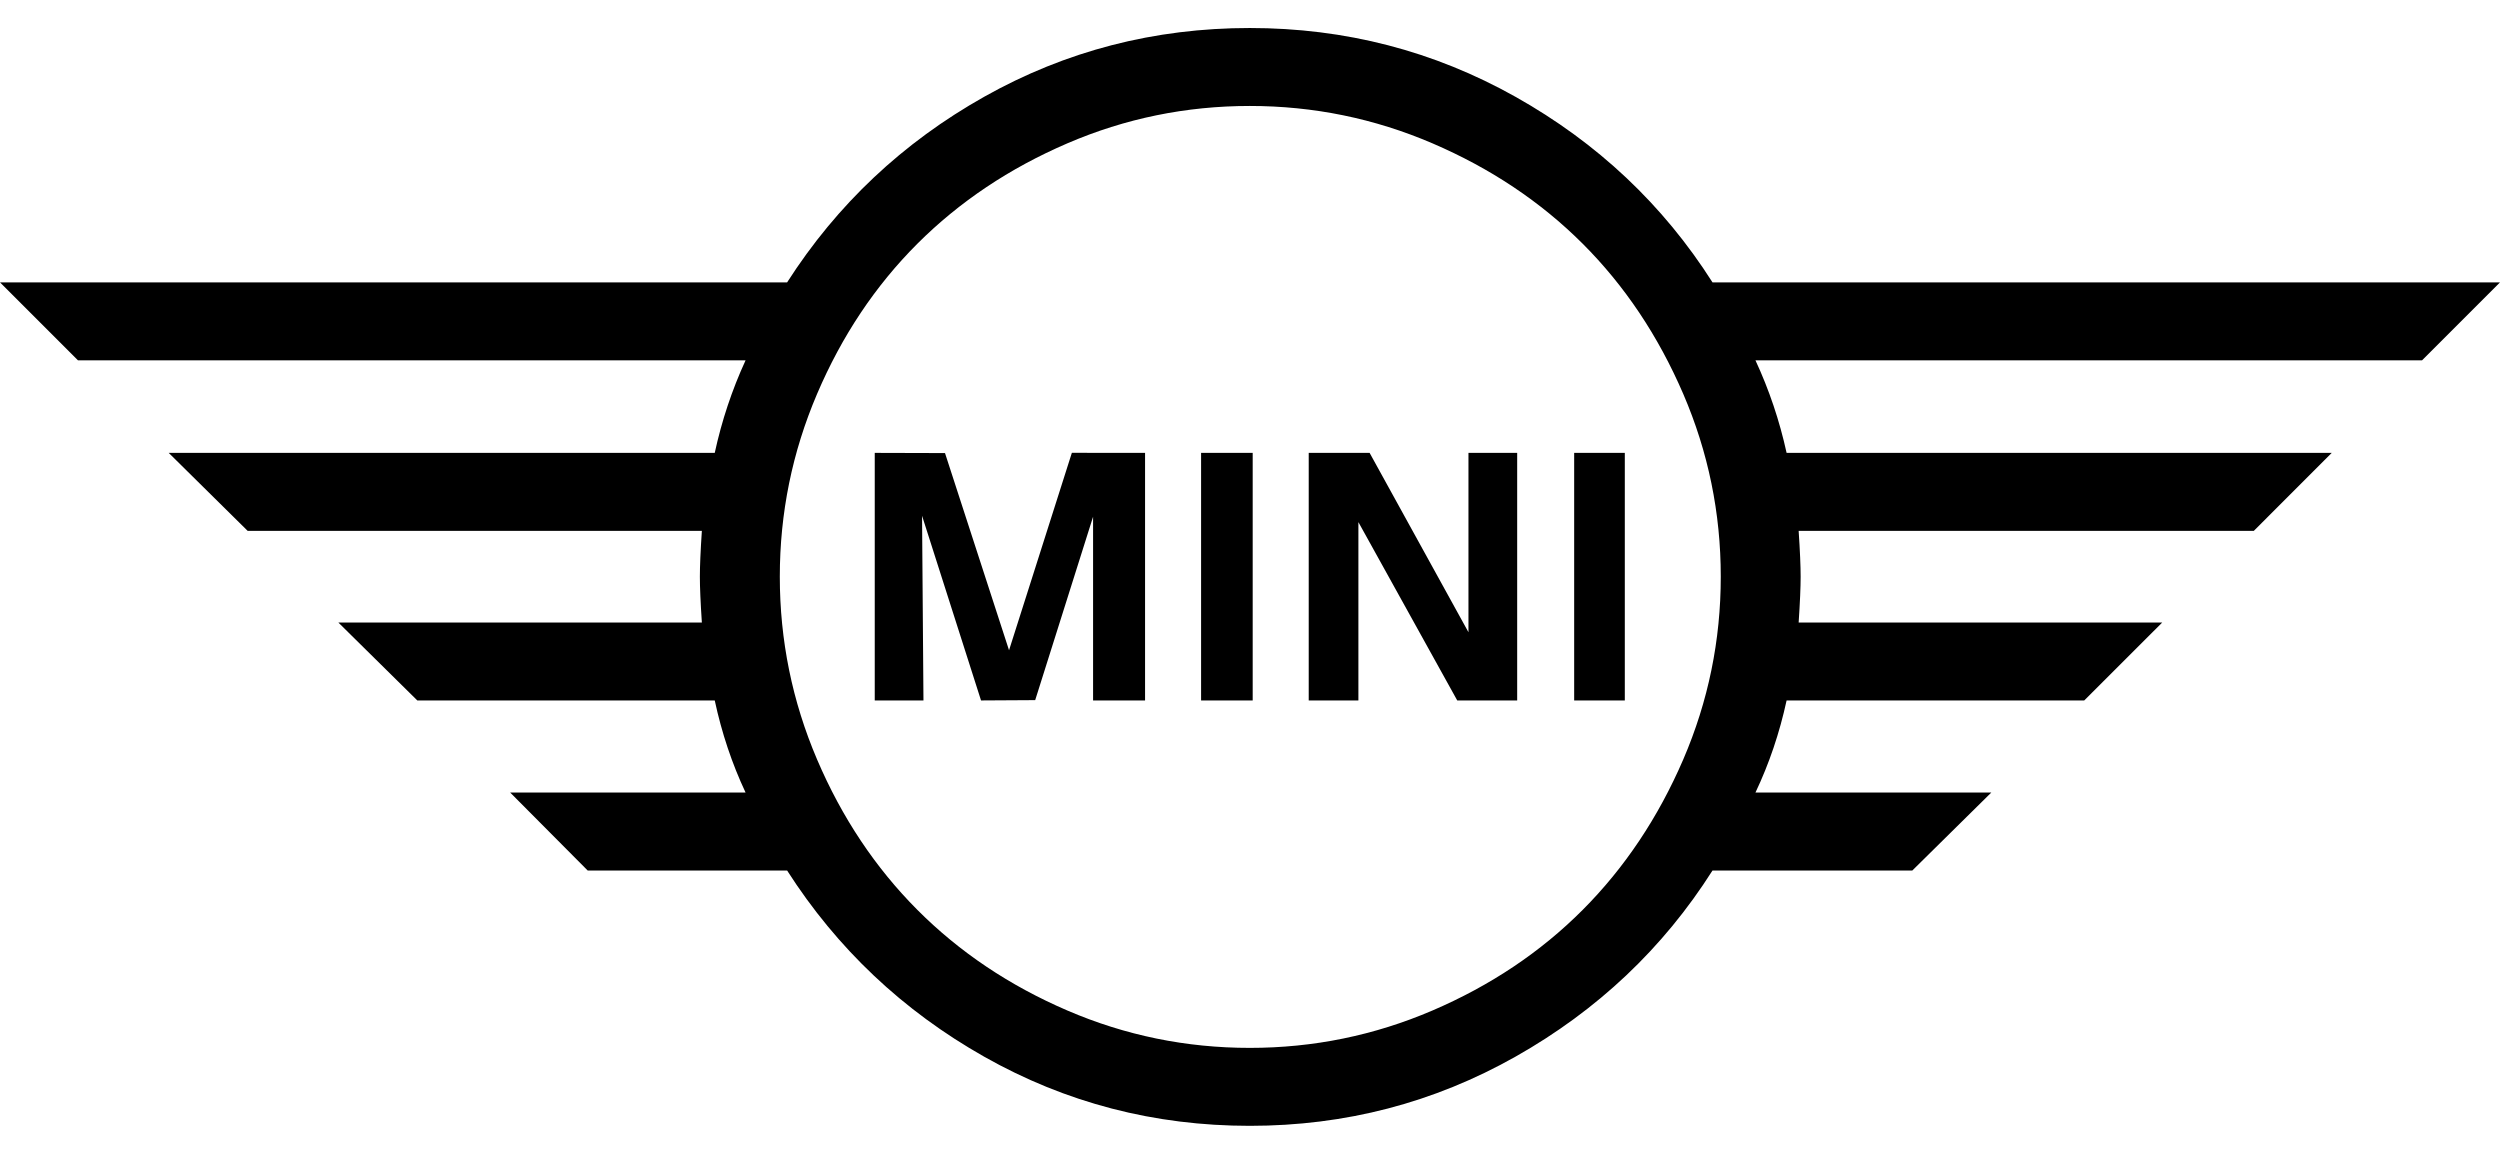
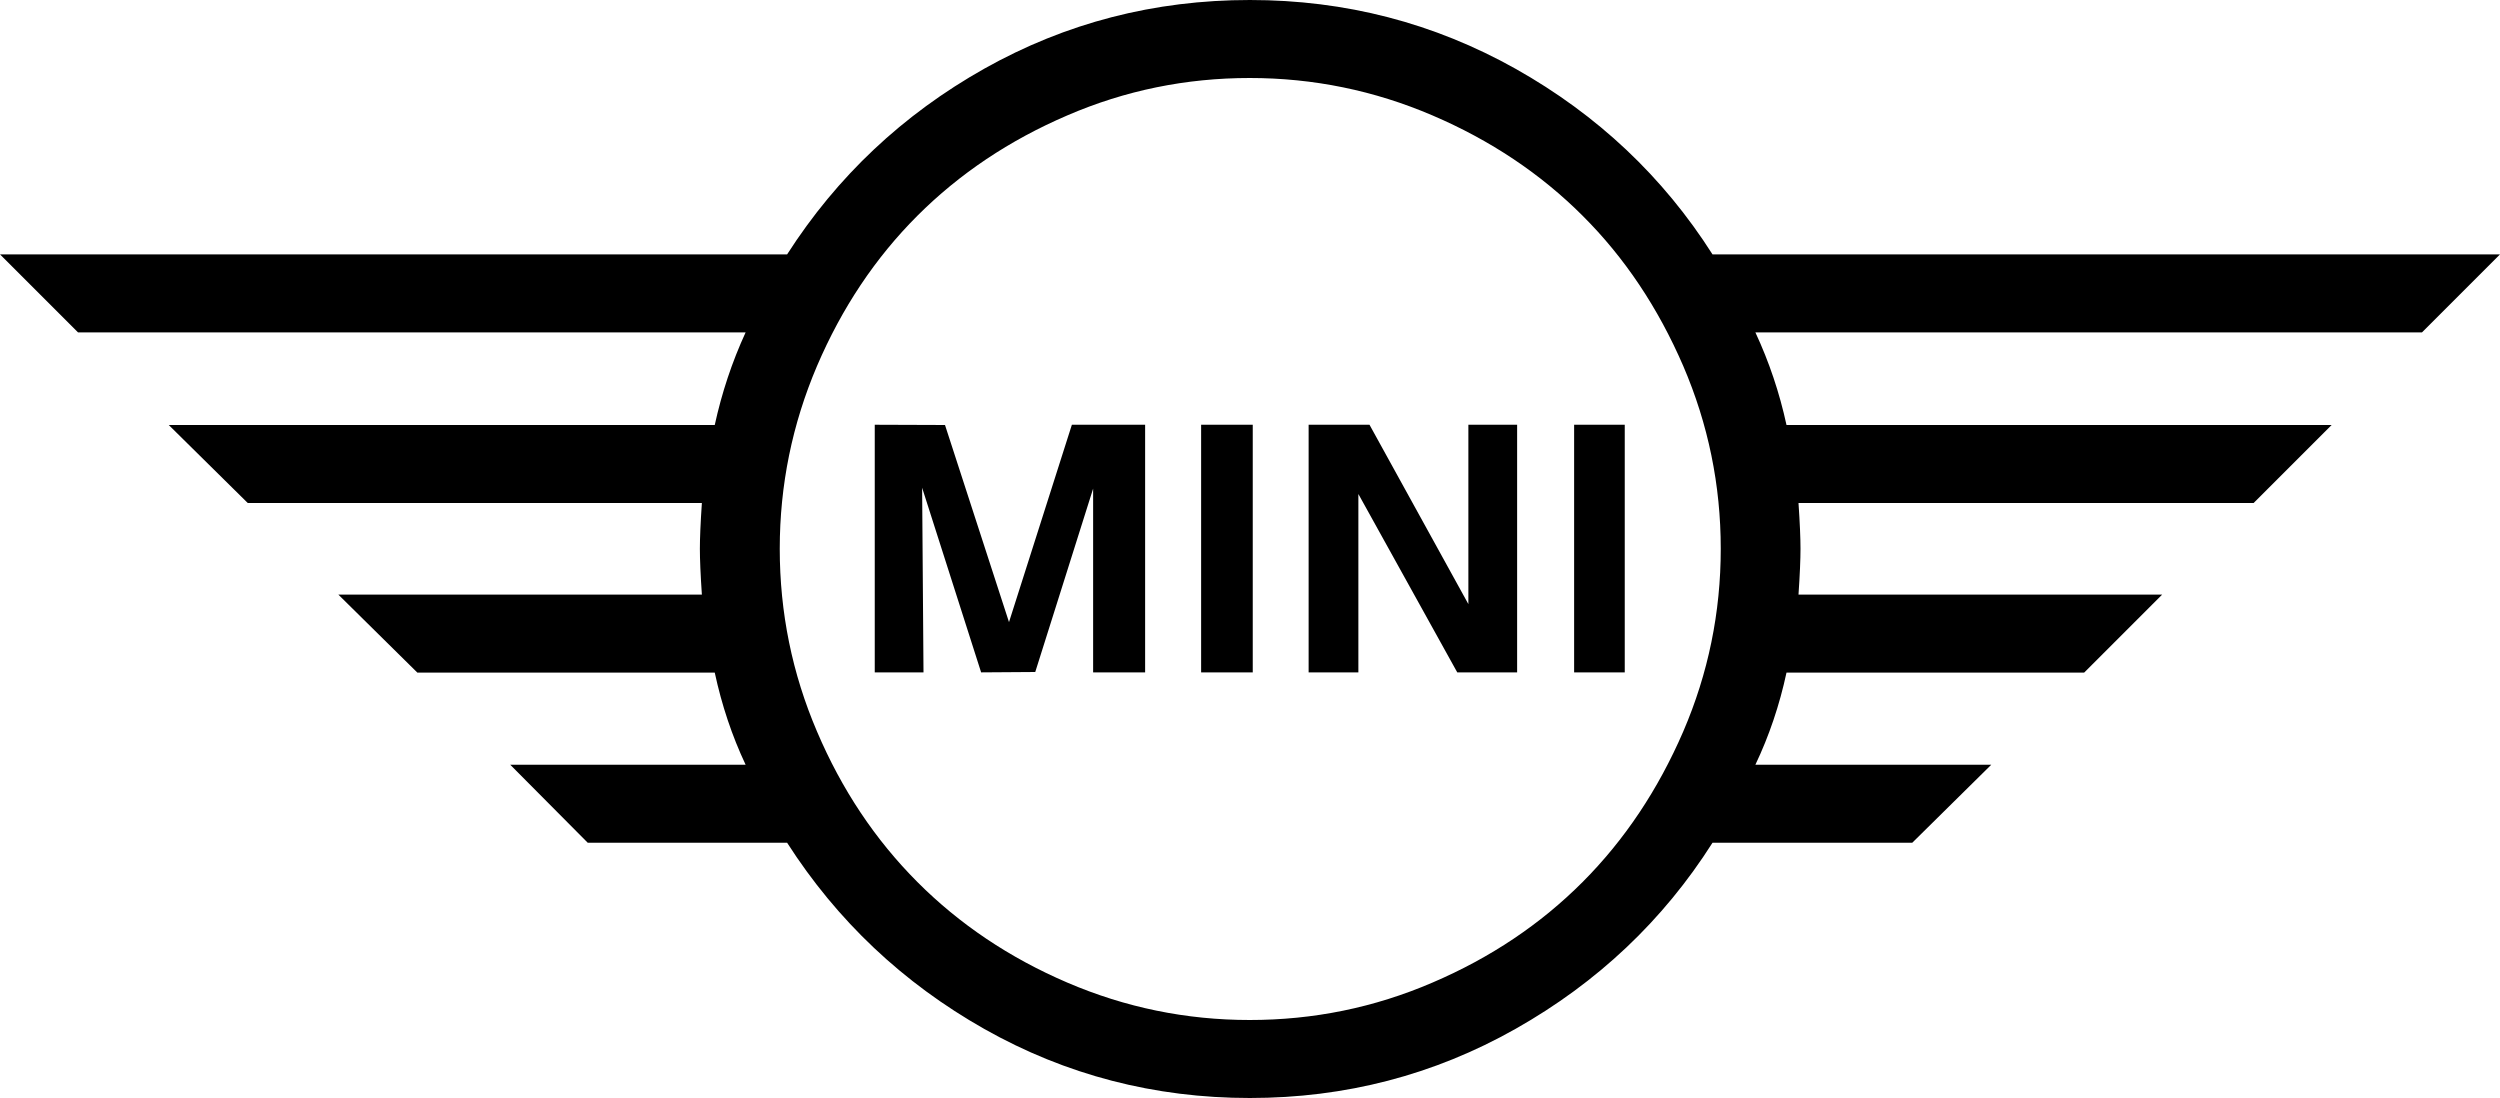
- <svg xmlns="http://www.w3.org/2000/svg" width="100%" height="100%" viewBox="0 0 39 18" version="1.1" xml:space="preserve" style="fill-rule:evenodd;clip-rule:evenodd;stroke-linejoin:round;stroke-miterlimit:1.414;">
-   <g transform="matrix(1,0,0,1,0,-10.503)">
-     <path d="M0,14.908L12.279,14.908C13.059,13.691 14.084,12.726 15.356,12.011C16.627,11.297 18.007,10.94 19.497,10.94C20.986,10.94 22.369,11.298 23.645,12.015C24.921,12.732 25.945,13.697 26.715,14.908L39,14.908L37.784,16.124L27.385,16.124C27.599,16.585 27.761,17.066 27.871,17.568L36.375,17.568L35.159,18.785L28.059,18.785C28.08,19.099 28.09,19.337 28.09,19.499C28.09,19.661 28.08,19.9 28.059,20.214L33.731,20.214L32.514,21.43L27.871,21.43C27.761,21.937 27.599,22.416 27.385,22.867L31.064,22.867L29.832,24.083L26.715,24.083C25.945,25.296 24.921,26.264 23.645,26.985C22.369,27.706 20.986,28.066 19.497,28.066C18.007,28.066 16.627,27.707 15.356,26.989C14.084,26.27 13.059,25.301 12.279,24.083L9.168,24.083L7.959,22.867L11.631,22.867C11.419,22.416 11.259,21.937 11.15,21.43L6.51,21.43L5.278,20.214L10.949,20.214C10.928,19.9 10.918,19.661 10.918,19.499C10.918,19.337 10.928,19.099 10.949,18.785L3.864,18.785L2.632,17.568L11.15,17.568C11.259,17.066 11.419,16.585 11.631,16.124L1.216,16.124L0,14.908ZM12.746,16.649C12.359,17.556 12.165,18.506 12.165,19.499C12.165,20.492 12.359,21.443 12.746,22.35C13.133,23.256 13.655,24.039 14.311,24.697C14.967,25.355 15.747,25.878 16.651,26.267C17.555,26.656 18.504,26.85 19.497,26.85C20.489,26.85 21.439,26.656 22.346,26.267C23.252,25.878 24.034,25.355 24.69,24.697C25.346,24.039 25.868,23.256 26.259,22.35C26.649,21.443 26.844,20.492 26.844,19.499C26.844,18.506 26.649,17.556 26.259,16.649C25.868,15.742 25.346,14.961 24.69,14.305C24.034,13.65 23.252,13.128 22.346,12.739C21.439,12.35 20.489,12.156 19.497,12.156C18.504,12.156 17.555,12.35 16.651,12.739C15.747,13.128 14.967,13.65 14.311,14.305C13.655,14.961 13.133,15.742 12.746,16.649ZM13.646,21.43L14.406,21.43L14.384,18.549L15.304,21.43L16.149,21.425L17.052,18.564L17.052,21.43L17.863,21.43L17.863,17.568L16.721,17.567L15.741,20.647L14.742,17.571L13.646,17.568L13.646,21.43ZM18.737,21.43L19.542,21.43L19.542,17.568L18.737,17.568L18.737,21.43ZM20.416,21.43L21.191,21.43L21.191,18.648L22.733,21.43L23.668,21.43L23.668,17.568L22.908,17.568L22.908,20.366L21.366,17.568L20.416,17.568L20.416,21.43ZM24.557,21.43L25.347,21.43L25.347,17.568L24.557,17.568L24.557,21.43Z" style="fill-rule:nonzero;" />
+ <svg xmlns="http://www.w3.org/2000/svg" id="Livello_2" data-name="Livello 2" viewBox="0 0 200 87.83">
+   <g id="Livello_1-2" data-name="Livello 1">
+     <path d="M0,20.35h62.97c4-6.24,9.26-11.19,15.78-14.86,6.52-3.66,13.59-5.49,21.24-5.49s14.73,1.84,21.27,5.51c6.54,3.68,11.79,8.63,15.74,14.84h63l-6.24,6.24h-53.33c1.1,2.36,1.93,4.83,2.49,7.41h43.61l-6.24,6.24h-36.41c.11,1.61.16,2.83.16,3.66s-.05,2.06-.16,3.67h29.09l-6.24,6.24h-23.81c-.56,2.6-1.39,5.06-2.49,7.37h18.87l-6.32,6.24h-15.98c-3.95,6.22-9.2,11.18-15.74,14.88-6.54,3.7-13.64,5.54-21.27,5.54s-14.72-1.84-21.24-5.52c-6.52-3.69-11.78-8.66-15.78-14.9h-15.95l-6.2-6.24h18.83c-1.09-2.31-1.91-4.77-2.47-7.37h-23.79l-6.32-6.24h29.08c-.11-1.61-.16-2.84-.16-3.67s.05-2.05.16-3.66H19.82l-6.32-6.24h43.68c.56-2.57,1.38-5.04,2.47-7.41H6.24L0,20.35ZM65.36,29.28c-1.98,4.65-2.98,9.52-2.98,14.62s.99,9.97,2.98,14.62c1.98,4.65,4.66,8.66,8.03,12.04,3.36,3.37,7.36,6.06,12,8.05,4.64,1.99,9.5,2.99,14.59,2.99s9.96-.99,14.61-2.99c4.65-1.99,8.66-4.68,12.02-8.05,3.36-3.37,6.04-7.39,8.05-12.04,2-4.65,3-9.53,3-14.62s-1-9.96-3-14.62c-2.01-4.65-4.68-8.66-8.05-12.02-3.36-3.36-7.37-6.04-12.02-8.03-4.65-1.99-9.52-2.99-14.61-2.99s-9.96.99-14.59,2.99c-4.64,1.99-8.64,4.67-12,8.03-3.36,3.36-6.04,7.37-8.03,12.02ZM69.98,53.79h3.9l-.11-14.77,4.72,14.77,4.33-.03,4.63-14.67v14.7h4.16v-19.81h-5.86s-5.03,15.79-5.03,15.79l-5.12-15.77-5.62-.02v19.81ZM96.09,53.79h4.13v-19.81h-4.13v19.81ZM104.7,53.79h3.97v-14.27l7.91,14.27h4.79v-19.81h-3.9v14.35l-7.91-14.35h-4.87v19.81ZM125.93,53.79h4.05v-19.81h-4.05v19.81Z" />
  </g>
</svg>
